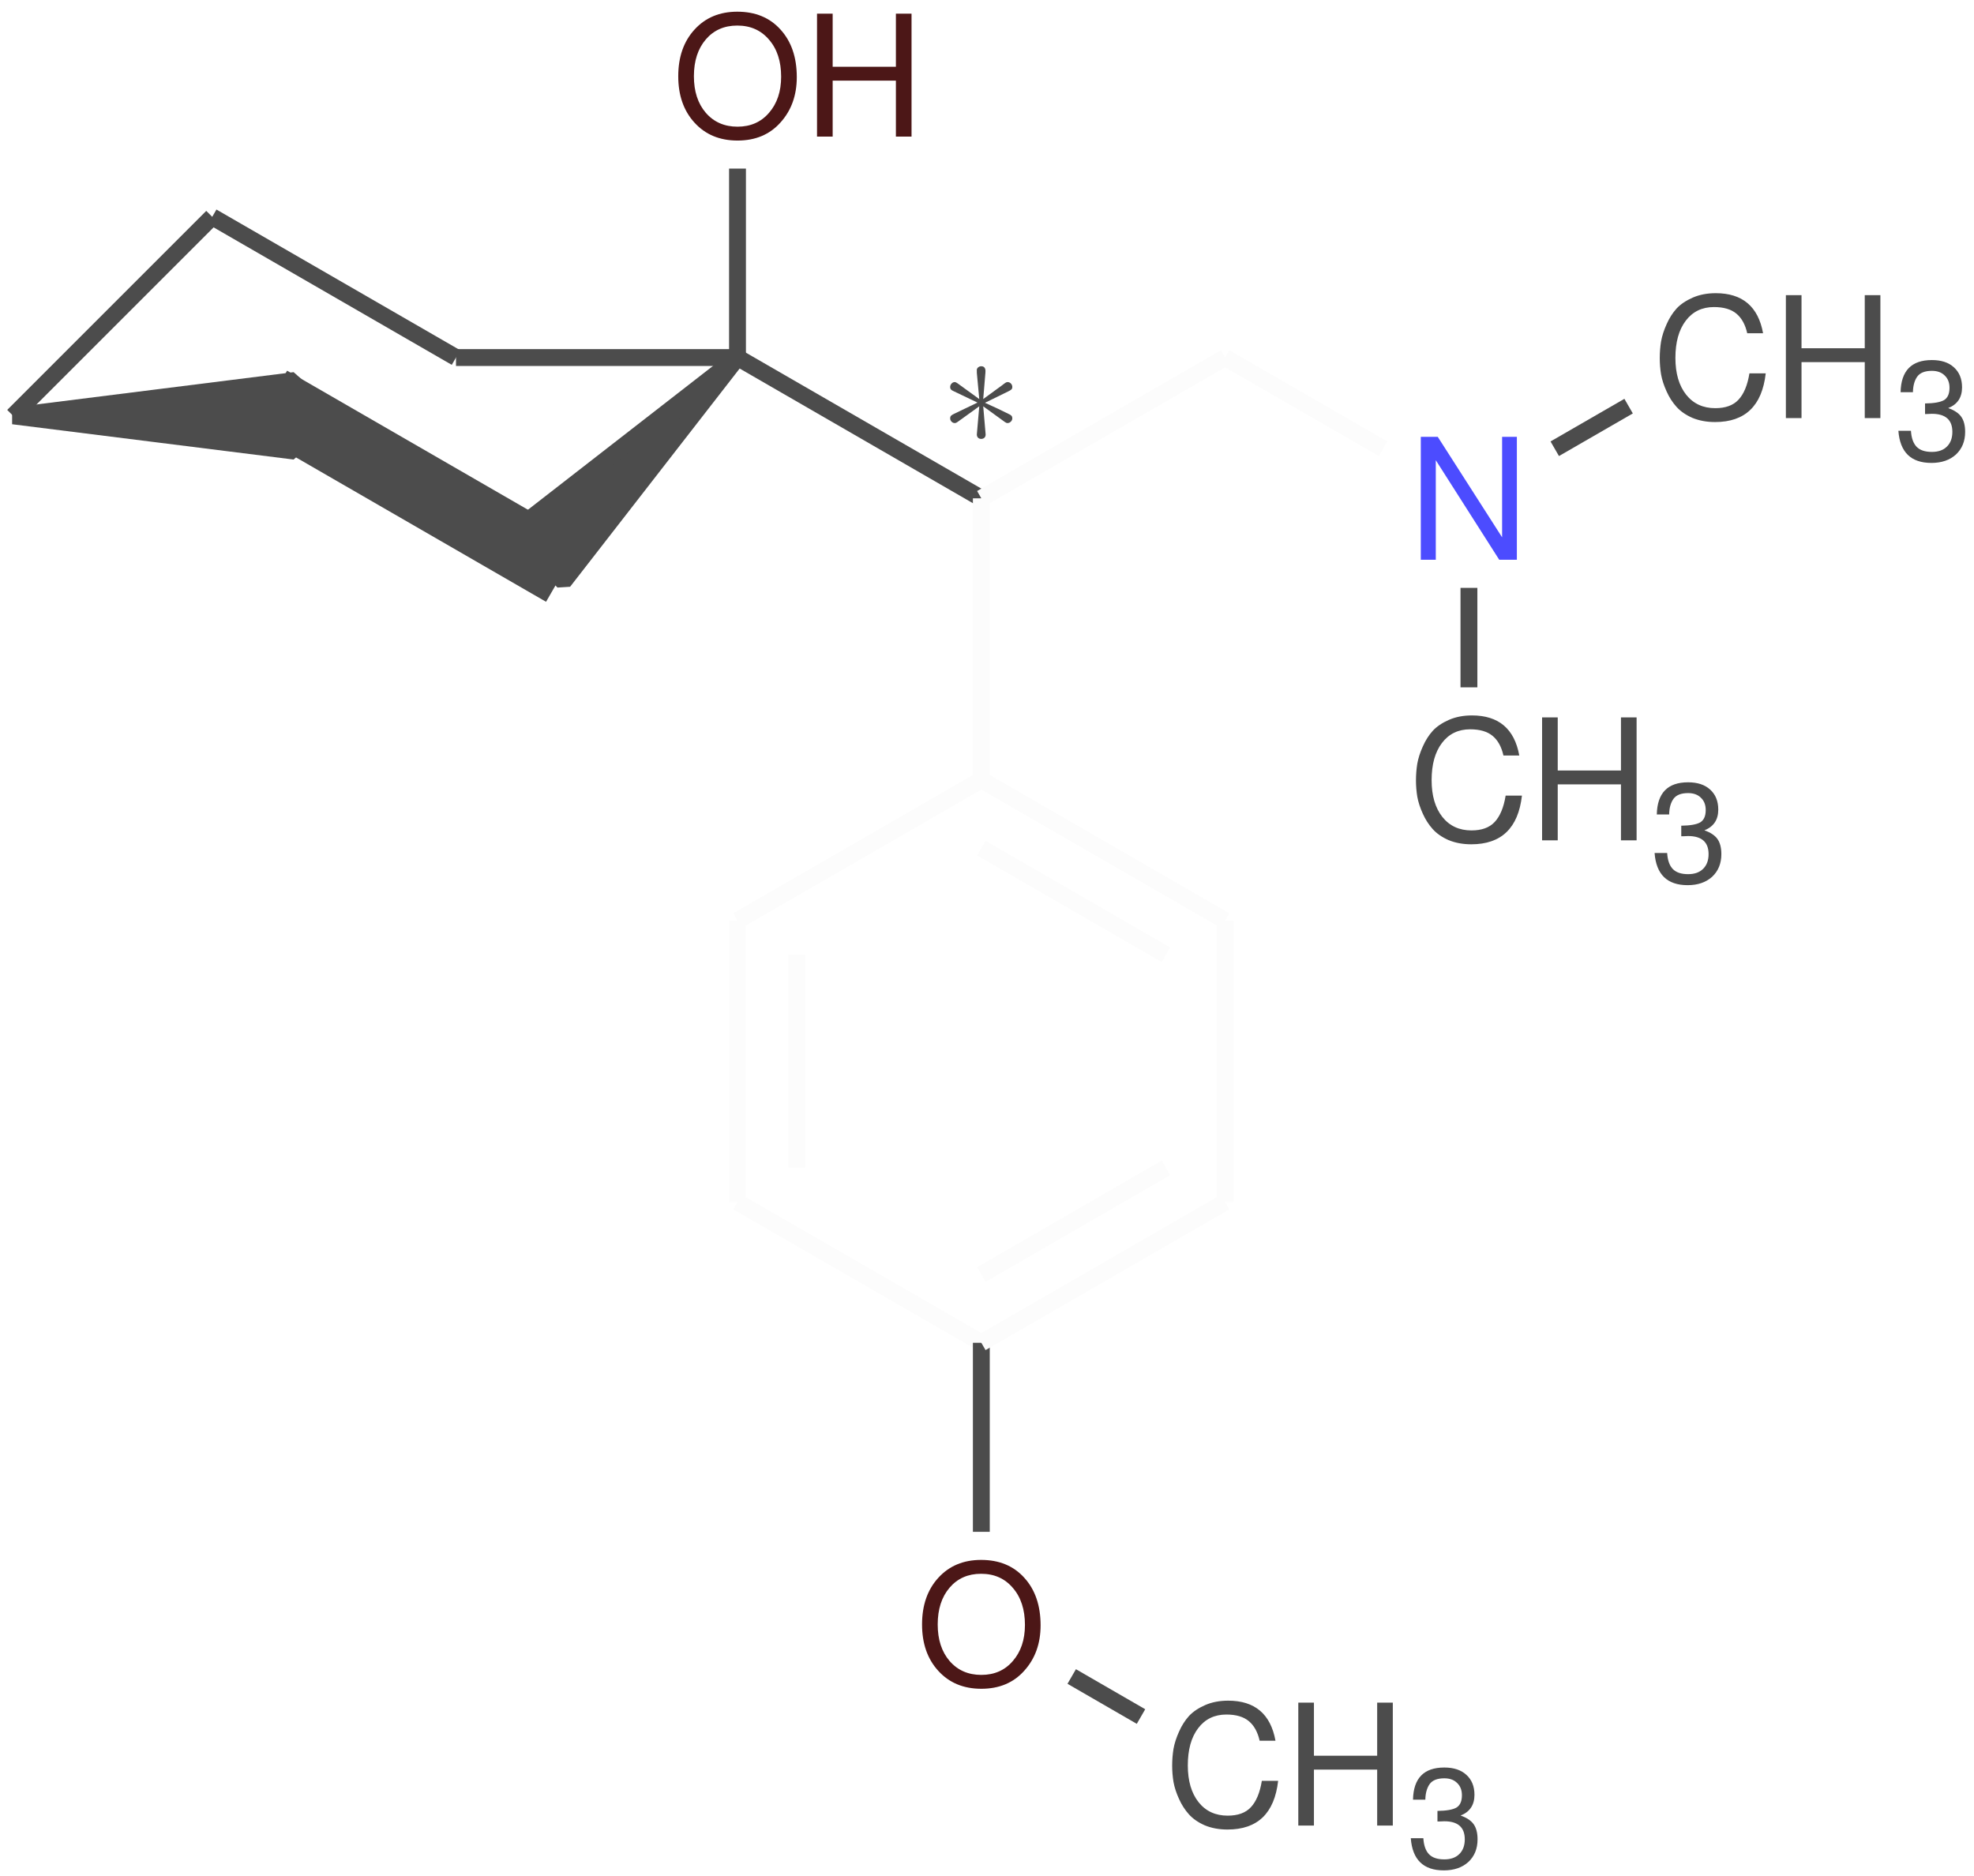
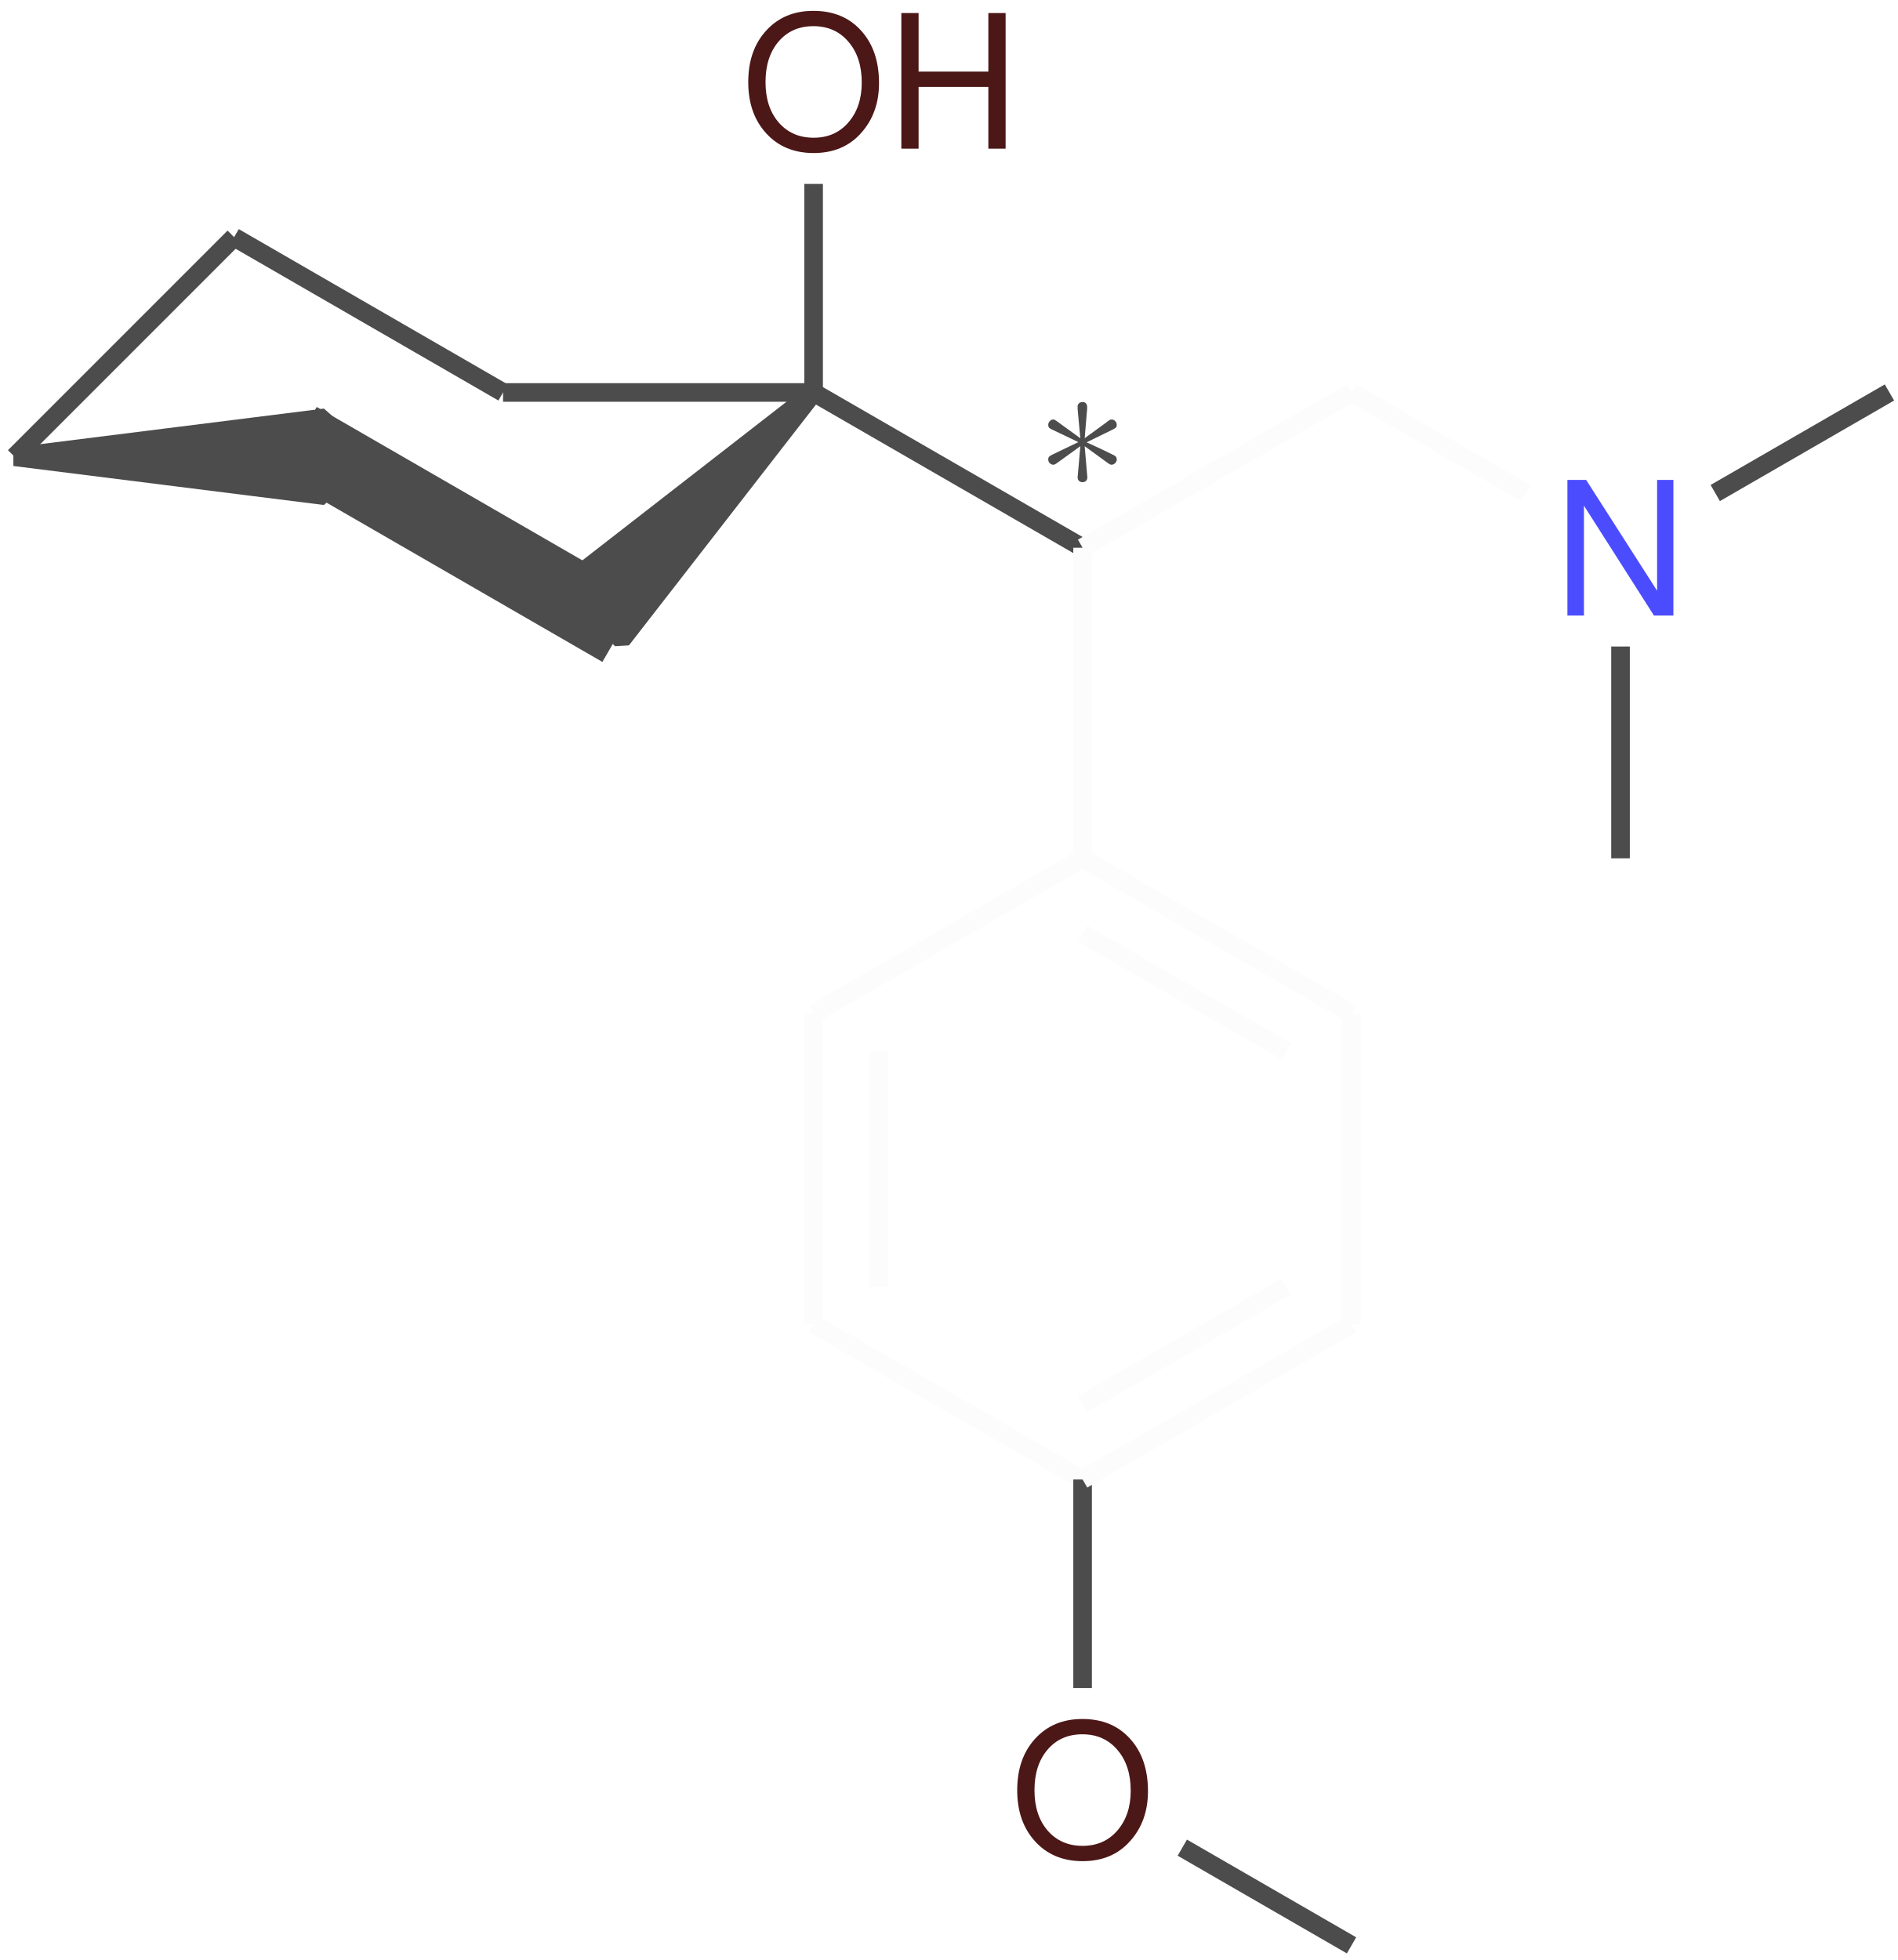
- <svg xmlns="http://www.w3.org/2000/svg" xmlns:xlink="http://www.w3.org/1999/xlink" width="140pt" height="133pt" viewBox="0 0 140 133" version="1.1">
+ <svg xmlns="http://www.w3.org/2000/svg" xmlns:xlink="http://www.w3.org/1999/xlink" width="122pt" height="126pt" viewBox="0 0 122 126" version="1.1">
  <defs>
    <g>
      <symbol overflow="visible" id="glyph0-0">
        <path style="stroke:none;" d="M 7.406 -6.219 C 7.406 -5.852 7.328 -5.52 7.172 -5.219 C 7.023 -4.926 6.848 -4.68 6.641 -4.484 C 6.43 -4.297 6.223 -4.109 6.016 -3.922 C 5.805 -3.742 5.629 -3.539 5.484 -3.312 C 5.336 -3.082 5.266 -2.844 5.266 -2.594 L 5.266 -2.031 L 4.188 -2.031 L 4.188 -2.688 C 4.188 -2.977 4.258 -3.254 4.406 -3.516 C 4.551 -3.785 4.727 -4.016 4.938 -4.203 C 5.156 -4.398 5.363 -4.594 5.562 -4.781 C 5.77 -4.969 5.945 -5.18 6.094 -5.422 C 6.25 -5.672 6.328 -5.938 6.328 -6.219 C 6.328 -6.625 6.188 -6.953 5.906 -7.203 C 5.625 -7.453 5.254 -7.578 4.797 -7.578 C 4.211 -7.578 3.805 -7.41 3.578 -7.078 C 3.359 -6.754 3.25 -6.301 3.25 -5.719 L 2.234 -5.719 C 2.234 -6.633 2.453 -7.328 2.891 -7.797 C 3.336 -8.273 3.992 -8.516 4.859 -8.516 C 5.629 -8.516 6.242 -8.305 6.703 -7.891 C 7.172 -7.473 7.406 -6.914 7.406 -6.219 Z M 5.266 -0.891 L 5.266 0.344 L 4.188 0.344 L 4.188 -0.891 Z M 0.422 1.656 L 0.422 -9.562 L 9.141 -9.562 L 9.141 1.656 Z M 1.406 0.828 L 8.156 0.828 L 8.156 -8.719 L 1.406 -8.719 Z M 1.406 0.828 " />
      </symbol>
      <symbol overflow="visible" id="glyph0-1">
        <path style="stroke:none;" d="M 8.891 -4.219 C 8.891 -2.926 8.504 -1.852 7.734 -1 C 6.973 -0.145 5.957 0.281 4.688 0.281 C 3.426 0.281 2.41 -0.141 1.641 -0.984 C 0.867 -1.828 0.484 -2.926 0.484 -4.281 C 0.484 -5.645 0.867 -6.75 1.641 -7.594 C 2.41 -8.438 3.422 -8.859 4.672 -8.859 C 5.953 -8.859 6.973 -8.438 7.734 -7.594 C 8.504 -6.75 8.891 -5.625 8.891 -4.219 Z M 4.672 -7.875 C 3.742 -7.875 3 -7.547 2.438 -6.891 C 1.875 -6.234 1.594 -5.363 1.594 -4.281 C 1.594 -3.207 1.875 -2.344 2.438 -1.688 C 3.008 -1.031 3.758 -0.703 4.688 -0.703 C 5.613 -0.703 6.359 -1.031 6.922 -1.688 C 7.492 -2.344 7.781 -3.195 7.781 -4.25 C 7.781 -5.344 7.492 -6.219 6.922 -6.875 C 6.359 -7.539 5.609 -7.875 4.672 -7.875 Z M 4.672 -7.875 " />
      </symbol>
      <symbol overflow="visible" id="glyph0-2">
        <path style="stroke:none;" d="M 6.547 -3.969 L 2.062 -3.969 L 2.062 0 L 0.953 0 L 0.953 -8.719 L 2.062 -8.719 L 2.062 -4.953 L 6.547 -4.953 L 6.547 -8.719 L 7.656 -8.719 L 7.656 0 L 6.547 0 Z M 6.547 -3.969 " />
      </symbol>
      <symbol overflow="visible" id="glyph0-3">
-         <path style="stroke:none;" d="M 0.484 -4.25 C 0.484 -4.656 0.516 -5.051 0.578 -5.438 C 0.648 -5.832 0.781 -6.238 0.969 -6.656 C 1.156 -7.082 1.391 -7.453 1.672 -7.766 C 1.961 -8.078 2.348 -8.336 2.828 -8.547 C 3.305 -8.754 3.848 -8.859 4.453 -8.859 C 6.348 -8.859 7.469 -7.91 7.812 -6.016 L 6.688 -6.016 C 6.551 -6.629 6.297 -7.094 5.922 -7.406 C 5.547 -7.719 5.016 -7.875 4.328 -7.875 C 3.484 -7.875 2.816 -7.551 2.328 -6.906 C 1.836 -6.258 1.594 -5.379 1.594 -4.266 C 1.594 -3.172 1.848 -2.301 2.359 -1.656 C 2.867 -1.02 3.555 -0.703 4.422 -0.703 C 5.141 -0.703 5.688 -0.898 6.062 -1.297 C 6.445 -1.703 6.707 -2.328 6.844 -3.172 L 8 -3.172 C 7.738 -0.867 6.539 0.281 4.406 0.281 C 3.812 0.281 3.273 0.18 2.797 -0.016 C 2.328 -0.223 1.953 -0.484 1.672 -0.797 C 1.391 -1.109 1.156 -1.473 0.969 -1.891 C 0.781 -2.305 0.648 -2.707 0.578 -3.094 C 0.516 -3.477 0.484 -3.863 0.484 -4.25 Z M 0.484 -4.25 " />
-       </symbol>
-       <symbol overflow="visible" id="glyph0-4">
        <path style="stroke:none;" d="M 7.766 -8.719 L 7.766 0 L 6.516 0 L 2.016 -7.062 L 2.016 0 L 0.953 0 L 0.953 -8.719 L 2.156 -8.719 L 6.719 -1.594 L 6.719 -8.719 Z M 7.766 -8.719 " />
      </symbol>
      <symbol overflow="visible" id="glyph1-0">
-         <path style="stroke:none;" d="M 6.172 -5.188 C 6.172 -4.875 6.109 -4.594 5.984 -4.344 C 5.859 -4.102 5.707 -3.898 5.531 -3.734 C 5.363 -3.578 5.191 -3.422 5.016 -3.266 C 4.836 -3.117 4.688 -2.953 4.562 -2.766 C 4.445 -2.578 4.391 -2.375 4.391 -2.156 L 4.391 -1.688 L 3.484 -1.688 L 3.484 -2.25 C 3.484 -2.488 3.547 -2.719 3.672 -2.938 C 3.797 -3.156 3.945 -3.344 4.125 -3.5 C 4.301 -3.664 4.473 -3.828 4.641 -3.984 C 4.816 -4.148 4.969 -4.332 5.094 -4.531 C 5.219 -4.727 5.281 -4.945 5.281 -5.188 C 5.281 -5.52 5.16 -5.789 4.922 -6 C 4.691 -6.207 4.383 -6.312 4 -6.312 C 3.508 -6.312 3.172 -6.176 2.984 -5.906 C 2.805 -5.633 2.719 -5.254 2.719 -4.766 L 1.859 -4.766 C 1.859 -5.523 2.039 -6.102 2.406 -6.5 C 2.781 -6.895 3.328 -7.094 4.047 -7.094 C 4.691 -7.094 5.207 -6.922 5.594 -6.578 C 5.977 -6.234 6.172 -5.77 6.172 -5.188 Z M 4.391 -0.75 L 4.391 0.297 L 3.484 0.297 L 3.484 -0.75 Z M 0.344 1.391 L 0.344 -7.969 L 7.625 -7.969 L 7.625 1.391 Z M 1.172 0.688 L 6.797 0.688 L 6.797 -7.281 L 1.172 -7.281 Z M 1.172 0.688 " />
+         <path style="stroke:none;" d="" />
      </symbol>
      <symbol overflow="visible" id="glyph1-1">
-         <path style="stroke:none;" d="M 2.688 -6.297 C 2.188 -6.297 1.836 -6.156 1.641 -5.875 C 1.453 -5.602 1.352 -5.238 1.344 -4.781 L 0.469 -4.781 C 0.5 -6.301 1.238 -7.062 2.688 -7.062 C 3.352 -7.062 3.875 -6.891 4.25 -6.547 C 4.633 -6.203 4.828 -5.727 4.828 -5.125 C 4.828 -4.406 4.5 -3.914 3.844 -3.656 C 4.27 -3.508 4.578 -3.305 4.766 -3.047 C 4.953 -2.785 5.047 -2.426 5.047 -1.969 C 5.047 -1.301 4.828 -0.766 4.391 -0.359 C 3.953 0.035 3.375 0.234 2.656 0.234 C 1.207 0.234 0.426 -0.523 0.312 -2.047 L 1.203 -2.047 C 1.234 -1.535 1.367 -1.156 1.609 -0.906 C 1.848 -0.664 2.207 -0.547 2.688 -0.547 C 3.145 -0.547 3.5 -0.672 3.75 -0.922 C 4.008 -1.172 4.141 -1.52 4.141 -1.969 C 4.141 -2.82 3.656 -3.25 2.688 -3.25 L 2.312 -3.234 L 2.203 -3.234 L 2.203 -3.984 C 2.836 -3.992 3.285 -4.07 3.547 -4.219 C 3.805 -4.375 3.938 -4.664 3.938 -5.094 C 3.938 -5.469 3.82 -5.758 3.594 -5.969 C 3.375 -6.188 3.07 -6.297 2.688 -6.297 Z M 2.688 -6.297 " />
-       </symbol>
-       <symbol overflow="visible" id="glyph2-0">
-         <path style="stroke:none;" d="" />
-       </symbol>
-       <symbol overflow="visible" id="glyph2-1">
        <path style="stroke:none;" d="M 3.281 -5.109 C 3.297 -5.266 3.297 -5.562 2.984 -5.562 C 2.797 -5.562 2.641 -5.406 2.672 -5.25 L 2.672 -5.094 L 2.844 -3.234 L 1.312 -4.344 C 1.203 -4.406 1.188 -4.438 1.094 -4.438 C 0.938 -4.438 0.781 -4.266 0.781 -4.094 C 0.781 -3.906 0.891 -3.859 1.016 -3.797 L 2.719 -2.984 L 1.062 -2.188 C 0.875 -2.094 0.781 -2.047 0.781 -1.859 C 0.781 -1.688 0.938 -1.531 1.094 -1.531 C 1.188 -1.531 1.203 -1.531 1.5 -1.75 L 2.844 -2.719 L 2.672 -0.719 C 2.672 -0.469 2.875 -0.406 2.969 -0.406 C 3.125 -0.406 3.297 -0.484 3.297 -0.719 L 3.125 -2.719 L 4.656 -1.609 C 4.75 -1.547 4.781 -1.531 4.859 -1.531 C 5.031 -1.531 5.188 -1.703 5.188 -1.859 C 5.188 -2.047 5.078 -2.109 4.938 -2.172 C 4.219 -2.531 4.203 -2.531 3.25 -2.969 L 4.906 -3.781 C 5.094 -3.875 5.188 -3.922 5.188 -4.094 C 5.188 -4.281 5.031 -4.438 4.859 -4.438 C 4.781 -4.438 4.75 -4.438 4.453 -4.203 L 3.125 -3.234 Z M 3.281 -5.109 " />
      </symbol>
    </g>
  </defs>
  <g id="surface6">
-     <path style="fill:none;stroke-width:1.196;stroke-linecap:butt;stroke-linejoin:miter;stroke:rgb(29.999%,29.999%,29.999%);stroke-opacity:1;stroke-miterlimit:10;" d="M 0.001 -0 L 14.118 14.117 " transform="matrix(1,0,0,-1,0.933,29.496)" />
-     <path style="fill:none;stroke-width:1.196;stroke-linecap:butt;stroke-linejoin:miter;stroke:rgb(29.999%,29.999%,29.999%);stroke-opacity:1;stroke-miterlimit:10;" d="M 14.118 14.117 L 31.407 4.137 " transform="matrix(1,0,0,-1,0.933,29.496)" />
-     <path style="fill:none;stroke-width:1.196;stroke-linecap:butt;stroke-linejoin:miter;stroke:rgb(29.999%,29.999%,29.999%);stroke-opacity:1;stroke-miterlimit:10;" d="M 31.407 4.137 L 51.372 4.137 " transform="matrix(1,0,0,-1,0.933,29.496)" />
+     <path style="fill:none;stroke-width:1.196;stroke-linecap:butt;stroke-linejoin:miter;stroke:rgb(29.999%,29.999%,29.999%);stroke-opacity:1;stroke-miterlimit:10;" d="M 0.001 0.002 L 14.118 14.119 " transform="matrix(1,0,0,-1,0.933,29.365)" />
+     <path style="fill:none;stroke-width:1.196;stroke-linecap:butt;stroke-linejoin:miter;stroke:rgb(29.999%,29.999%,29.999%);stroke-opacity:1;stroke-miterlimit:10;" d="M 14.118 14.119 L 31.407 4.135 " transform="matrix(1,0,0,-1,0.933,29.365)" />
+     <path style="fill:none;stroke-width:1.196;stroke-linecap:butt;stroke-linejoin:miter;stroke:rgb(29.999%,29.999%,29.999%);stroke-opacity:1;stroke-miterlimit:10;" d="M 31.407 4.135 L 51.372 4.135 " transform="matrix(1,0,0,-1,0.933,29.365)" />
    <g style="fill:rgb(29.999%,9%,9%);fill-opacity:1;">
-       <use xlink:href="#glyph0-1" x="47.619" y="9.688" />
+       <use xlink:href="#glyph0-1" x="47.619" y="9.557" />
    </g>
    <g style="fill:rgb(29.999%,9%,9%);fill-opacity:1;">
-       <use xlink:href="#glyph0-2" x="56.992" y="9.688" />
+       <use xlink:href="#glyph0-2" x="56.992" y="9.557" />
    </g>
-     <path style="fill:none;stroke-width:1.196;stroke-linecap:butt;stroke-linejoin:miter;stroke:rgb(29.999%,29.999%,29.999%);stroke-opacity:1;stroke-miterlimit:10;" d="M 51.372 4.137 L 51.372 17.539 " transform="matrix(1,0,0,-1,0.933,29.496)" />
-     <path style="fill:none;stroke-width:1.196;stroke-linecap:butt;stroke-linejoin:miter;stroke:rgb(29.999%,29.999%,29.999%);stroke-opacity:1;stroke-miterlimit:10;" d="M 51.372 4.137 L 68.665 -5.848 " transform="matrix(1,0,0,-1,0.933,29.496)" />
-     <path style="fill:none;stroke-width:1.196;stroke-linecap:butt;stroke-linejoin:miter;stroke:rgb(98.999%,98.999%,98.999%);stroke-opacity:1;stroke-miterlimit:10;" d="M 68.665 -5.848 L 68.665 -25.813 " transform="matrix(1,0,0,-1,0.933,29.496)" />
-     <path style="fill:none;stroke-width:1.196;stroke-linecap:butt;stroke-linejoin:miter;stroke:rgb(98.999%,98.999%,98.999%);stroke-opacity:1;stroke-miterlimit:10;" d="M 68.665 -25.813 L 51.372 -35.797 " transform="matrix(1,0,0,-1,0.933,29.496)" />
-     <path style="fill:none;stroke-width:1.196;stroke-linecap:butt;stroke-linejoin:miter;stroke:rgb(98.999%,98.999%,98.999%);stroke-opacity:1;stroke-miterlimit:10;" d="M 51.372 -35.797 L 51.372 -55.762 " transform="matrix(1,0,0,-1,0.933,29.496)" />
-     <path style="fill:none;stroke-width:1.196;stroke-linecap:butt;stroke-linejoin:miter;stroke:rgb(98.999%,98.999%,98.999%);stroke-opacity:1;stroke-miterlimit:10;" d="M 55.571 -38.219 L 55.571 -53.336 " transform="matrix(1,0,0,-1,0.933,29.496)" />
-     <path style="fill:none;stroke-width:1.196;stroke-linecap:butt;stroke-linejoin:miter;stroke:rgb(98.999%,98.999%,98.999%);stroke-opacity:1;stroke-miterlimit:10;" d="M 51.372 -55.762 L 68.665 -65.742 " transform="matrix(1,0,0,-1,0.933,29.496)" />
+     <path style="fill:none;stroke-width:1.196;stroke-linecap:butt;stroke-linejoin:miter;stroke:rgb(29.999%,29.999%,29.999%);stroke-opacity:1;stroke-miterlimit:10;" d="M 51.372 4.135 L 51.372 17.541 " transform="matrix(1,0,0,-1,0.933,29.365)" />
+     <path style="fill:none;stroke-width:1.196;stroke-linecap:butt;stroke-linejoin:miter;stroke:rgb(29.999%,29.999%,29.999%);stroke-opacity:1;stroke-miterlimit:10;" d="M 51.372 4.135 L 68.665 -5.846 " transform="matrix(1,0,0,-1,0.933,29.365)" />
+     <path style="fill:none;stroke-width:1.196;stroke-linecap:butt;stroke-linejoin:miter;stroke:rgb(98.999%,98.999%,98.999%);stroke-opacity:1;stroke-miterlimit:10;" d="M 68.665 -5.846 L 68.665 -25.815 " transform="matrix(1,0,0,-1,0.933,29.365)" />
+     <path style="fill:none;stroke-width:1.196;stroke-linecap:butt;stroke-linejoin:miter;stroke:rgb(98.999%,98.999%,98.999%);stroke-opacity:1;stroke-miterlimit:10;" d="M 68.665 -25.815 L 51.372 -35.795 " transform="matrix(1,0,0,-1,0.933,29.365)" />
+     <path style="fill:none;stroke-width:1.196;stroke-linecap:butt;stroke-linejoin:miter;stroke:rgb(98.999%,98.999%,98.999%);stroke-opacity:1;stroke-miterlimit:10;" d="M 51.372 -35.795 L 51.372 -55.76 " transform="matrix(1,0,0,-1,0.933,29.365)" />
+     <path style="fill:none;stroke-width:1.196;stroke-linecap:butt;stroke-linejoin:miter;stroke:rgb(98.999%,98.999%,98.999%);stroke-opacity:1;stroke-miterlimit:10;" d="M 55.571 -38.217 L 55.571 -53.338 " transform="matrix(1,0,0,-1,0.933,29.365)" />
+     <path style="fill:none;stroke-width:1.196;stroke-linecap:butt;stroke-linejoin:miter;stroke:rgb(98.999%,98.999%,98.999%);stroke-opacity:1;stroke-miterlimit:10;" d="M 51.372 -55.76 L 68.665 -65.744 " transform="matrix(1,0,0,-1,0.933,29.365)" />
    <g style="fill:rgb(29.999%,9%,9%);fill-opacity:1;">
-       <use xlink:href="#glyph0-1" x="64.91" y="119.496" />
+       <use xlink:href="#glyph0-1" x="64.91" y="119.365" />
    </g>
-     <path style="fill:none;stroke-width:1.196;stroke-linecap:butt;stroke-linejoin:miter;stroke:rgb(29.999%,29.999%,29.999%);stroke-opacity:1;stroke-miterlimit:10;" d="M 68.665 -65.742 L 68.665 -79.149 " transform="matrix(1,0,0,-1,0.933,29.496)" />
+     <path style="fill:none;stroke-width:1.196;stroke-linecap:butt;stroke-linejoin:miter;stroke:rgb(29.999%,29.999%,29.999%);stroke-opacity:1;stroke-miterlimit:10;" d="M 68.665 -65.744 L 68.665 -79.151 " transform="matrix(1,0,0,-1,0.933,29.365)" />
+     <path style="fill:none;stroke-width:1.196;stroke-linecap:butt;stroke-linejoin:miter;stroke:rgb(29.999%,29.999%,29.999%);stroke-opacity:1;stroke-miterlimit:10;" d="M 75.075 -89.412 L 85.954 -95.694 " transform="matrix(1,0,0,-1,0.933,29.365)" />
+     <path style="fill:none;stroke-width:1.196;stroke-linecap:butt;stroke-linejoin:miter;stroke:rgb(98.999%,98.999%,98.999%);stroke-opacity:1;stroke-miterlimit:10;" d="M 68.665 -65.744 L 85.954 -55.76 " transform="matrix(1,0,0,-1,0.933,29.365)" />
+     <path style="fill:none;stroke-width:1.196;stroke-linecap:butt;stroke-linejoin:miter;stroke:rgb(98.999%,98.999%,98.999%);stroke-opacity:1;stroke-miterlimit:10;" d="M 68.665 -60.897 L 81.758 -53.338 " transform="matrix(1,0,0,-1,0.933,29.365)" />
+     <path style="fill:none;stroke-width:1.196;stroke-linecap:butt;stroke-linejoin:miter;stroke:rgb(98.999%,98.999%,98.999%);stroke-opacity:1;stroke-miterlimit:10;" d="M 85.954 -55.76 L 85.954 -35.795 " transform="matrix(1,0,0,-1,0.933,29.365)" />
+     <path style="fill:none;stroke-width:1.196;stroke-linecap:butt;stroke-linejoin:miter;stroke:rgb(98.999%,98.999%,98.999%);stroke-opacity:1;stroke-miterlimit:10;" d="M 85.954 -35.795 L 68.665 -25.815 " transform="matrix(1,0,0,-1,0.933,29.365)" />
+     <path style="fill:none;stroke-width:1.196;stroke-linecap:butt;stroke-linejoin:miter;stroke:rgb(98.999%,98.999%,98.999%);stroke-opacity:1;stroke-miterlimit:10;" d="M 81.758 -38.221 L 68.665 -30.658 " transform="matrix(1,0,0,-1,0.933,29.365)" />
    <g style="fill:rgb(29.999%,29.999%,29.999%);fill-opacity:1;">
-       <use xlink:href="#glyph0-3" x="82.648" y="129.479" />
+       <use xlink:href="#glyph1-1" x="66.607" y="31.405" />
    </g>
-     <g style="fill:rgb(29.999%,29.999%,29.999%);fill-opacity:1;">
-       <use xlink:href="#glyph0-2" x="91.125" y="129.479" />
+     <path style="fill:none;stroke-width:1.196;stroke-linecap:butt;stroke-linejoin:miter;stroke:rgb(98.999%,98.999%,98.999%);stroke-opacity:1;stroke-miterlimit:10;" d="M 68.665 -5.846 L 85.954 4.135 " transform="matrix(1,0,0,-1,0.933,29.365)" />
+     <g style="fill:rgb(29.999%,29.999%,100%);fill-opacity:1;">
+       <use xlink:href="#glyph0-3" x="99.813" y="39.57" />
    </g>
-     <g style="fill:rgb(29.999%,29.999%,29.999%);fill-opacity:1;">
-       <use xlink:href="#glyph1-1" x="99.744" y="132.424" />
-     </g>
-     <path style="fill:none;stroke-width:1.196;stroke-linecap:butt;stroke-linejoin:miter;stroke:rgb(29.999%,29.999%,29.999%);stroke-opacity:1;stroke-miterlimit:10;" d="M 75.075 -89.41 L 79.989 -92.25 " transform="matrix(1,0,0,-1,0.933,29.496)" />
-     <path style="fill:none;stroke-width:1.196;stroke-linecap:butt;stroke-linejoin:miter;stroke:rgb(98.999%,98.999%,98.999%);stroke-opacity:1;stroke-miterlimit:10;" d="M 68.665 -65.742 L 85.954 -55.762 " transform="matrix(1,0,0,-1,0.933,29.496)" />
-     <path style="fill:none;stroke-width:1.196;stroke-linecap:butt;stroke-linejoin:miter;stroke:rgb(98.999%,98.999%,98.999%);stroke-opacity:1;stroke-miterlimit:10;" d="M 68.665 -60.899 L 81.758 -53.336 " transform="matrix(1,0,0,-1,0.933,29.496)" />
-     <path style="fill:none;stroke-width:1.196;stroke-linecap:butt;stroke-linejoin:miter;stroke:rgb(98.999%,98.999%,98.999%);stroke-opacity:1;stroke-miterlimit:10;" d="M 85.954 -55.762 L 85.954 -35.797 " transform="matrix(1,0,0,-1,0.933,29.496)" />
-     <path style="fill:none;stroke-width:1.196;stroke-linecap:butt;stroke-linejoin:miter;stroke:rgb(98.999%,98.999%,98.999%);stroke-opacity:1;stroke-miterlimit:10;" d="M 85.954 -35.797 L 68.665 -25.813 " transform="matrix(1,0,0,-1,0.933,29.496)" />
-     <path style="fill:none;stroke-width:1.196;stroke-linecap:butt;stroke-linejoin:miter;stroke:rgb(98.999%,98.999%,98.999%);stroke-opacity:1;stroke-miterlimit:10;" d="M 81.758 -38.219 L 68.665 -30.66 " transform="matrix(1,0,0,-1,0.933,29.496)" />
-     <g style="fill:rgb(29.999%,29.999%,29.999%);fill-opacity:1;">
-       <use xlink:href="#glyph2-1" x="66.607" y="31.537" />
-     </g>
-     <path style="fill:none;stroke-width:1.196;stroke-linecap:butt;stroke-linejoin:miter;stroke:rgb(98.999%,98.999%,98.999%);stroke-opacity:1;stroke-miterlimit:10;" d="M 68.665 -5.848 L 85.954 4.137 " transform="matrix(1,0,0,-1,0.933,29.496)" />
-     <g style="fill:rgb(29.999%,29.999%,100%);fill-opacity:1;">
-       <use xlink:href="#glyph0-4" x="99.813" y="39.702" />
-     </g>
-     <path style="fill:none;stroke-width:1.196;stroke-linecap:butt;stroke-linejoin:miter;stroke:rgb(98.999%,98.999%,98.999%);stroke-opacity:1;stroke-miterlimit:10;" d="M 85.954 4.137 L 97.157 -2.332 " transform="matrix(1,0,0,-1,0.933,29.496)" />
-     <g style="fill:rgb(29.999%,29.999%,29.999%);fill-opacity:1;">
-       <use xlink:href="#glyph0-3" x="99.939" y="59.601" />
-     </g>
-     <g style="fill:rgb(29.999%,29.999%,29.999%);fill-opacity:1;">
-       <use xlink:href="#glyph0-2" x="108.415" y="59.601" />
-     </g>
-     <g style="fill:rgb(29.999%,29.999%,29.999%);fill-opacity:1;">
-       <use xlink:href="#glyph1-1" x="117.035" y="62.547" />
-     </g>
-     <path style="fill:none;stroke-width:1.196;stroke-linecap:butt;stroke-linejoin:miter;stroke:rgb(29.999%,29.999%,29.999%);stroke-opacity:1;stroke-miterlimit:10;" d="M 103.247 -12.199 L 103.247 -19.254 " transform="matrix(1,0,0,-1,0.933,29.496)" />
-     <g style="fill:rgb(29.999%,29.999%,29.999%);fill-opacity:1;">
-       <use xlink:href="#glyph0-3" x="117.229" y="29.653" />
-     </g>
-     <g style="fill:rgb(29.999%,29.999%,29.999%);fill-opacity:1;">
-       <use xlink:href="#glyph0-2" x="125.705" y="29.653" />
-     </g>
-     <g style="fill:rgb(29.999%,29.999%,29.999%);fill-opacity:1;">
-       <use xlink:href="#glyph1-1" x="134.325" y="32.599" />
-     </g>
-     <path style="fill:none;stroke-width:1.196;stroke-linecap:butt;stroke-linejoin:miter;stroke:rgb(29.999%,29.999%,29.999%);stroke-opacity:1;stroke-miterlimit:10;" d="M 109.333 -2.332 L 114.571 0.691 " transform="matrix(1,0,0,-1,0.933,29.496)" />
-     <path style="fill-rule:nonzero;fill:rgb(29.999%,29.999%,29.999%);fill-opacity:1;stroke-width:1.196;stroke-linecap:butt;stroke-linejoin:bevel;stroke:rgb(29.999%,29.999%,29.999%);stroke-opacity:1;stroke-miterlimit:10;" d="M 39.028 -11.754 L 35.485 -8.211 L 51.372 4.137 Z M 39.028 -11.754 " transform="matrix(1,0,0,-1,0.933,29.496)" />
-     <path style="fill:none;stroke-width:5.012;stroke-linecap:butt;stroke-linejoin:miter;stroke:rgb(29.999%,29.999%,29.999%);stroke-opacity:1;stroke-miterlimit:10;" d="M 39.047 -11.016 L 18.176 1.035 " transform="matrix(1,0,0,-1,0.933,29.496)" />
-     <path style="fill-rule:nonzero;fill:rgb(29.999%,29.999%,29.999%);fill-opacity:1;stroke-width:1.196;stroke-linecap:butt;stroke-linejoin:bevel;stroke:rgb(29.999%,29.999%,29.999%);stroke-opacity:1;stroke-miterlimit:10;" d="M 19.965 2.508 L 19.965 -2.504 L 0.001 -0 Z M 19.965 2.508 " transform="matrix(1,0,0,-1,0.933,29.496)" />
+     <path style="fill:none;stroke-width:1.196;stroke-linecap:butt;stroke-linejoin:miter;stroke:rgb(98.999%,98.999%,98.999%);stroke-opacity:1;stroke-miterlimit:10;" d="M 85.954 4.135 L 97.157 -2.33 " transform="matrix(1,0,0,-1,0.933,29.365)" />
+     <path style="fill:none;stroke-width:1.196;stroke-linecap:butt;stroke-linejoin:miter;stroke:rgb(29.999%,29.999%,29.999%);stroke-opacity:1;stroke-miterlimit:10;" d="M 103.247 -12.197 L 103.247 -25.815 " transform="matrix(1,0,0,-1,0.933,29.365)" />
+     <path style="fill:none;stroke-width:1.196;stroke-linecap:butt;stroke-linejoin:miter;stroke:rgb(29.999%,29.999%,29.999%);stroke-opacity:1;stroke-miterlimit:10;" d="M 109.337 -2.33 L 120.536 4.135 " transform="matrix(1,0,0,-1,0.933,29.365)" />
+     <path style="fill-rule:nonzero;fill:rgb(29.999%,29.999%,29.999%);fill-opacity:1;stroke-width:1.196;stroke-linecap:butt;stroke-linejoin:bevel;stroke:rgb(29.999%,29.999%,29.999%);stroke-opacity:1;stroke-miterlimit:10;" d="M 39.028 -11.756 L 35.485 -8.209 L 51.372 4.135 Z M 39.028 -11.756 " transform="matrix(1,0,0,-1,0.933,29.365)" />
+     <path style="fill:none;stroke-width:5.012;stroke-linecap:butt;stroke-linejoin:miter;stroke:rgb(29.999%,29.999%,29.999%);stroke-opacity:1;stroke-miterlimit:10;" d="M 39.047 -11.018 L 18.176 1.033 " transform="matrix(1,0,0,-1,0.933,29.365)" />
+     <path style="fill-rule:nonzero;fill:rgb(29.999%,29.999%,29.999%);fill-opacity:1;stroke-width:1.196;stroke-linecap:butt;stroke-linejoin:bevel;stroke:rgb(29.999%,29.999%,29.999%);stroke-opacity:1;stroke-miterlimit:10;" d="M 19.965 2.506 L 19.965 -2.506 L 0.001 0.002 Z M 19.965 2.506 " transform="matrix(1,0,0,-1,0.933,29.365)" />
  </g>
</svg>
